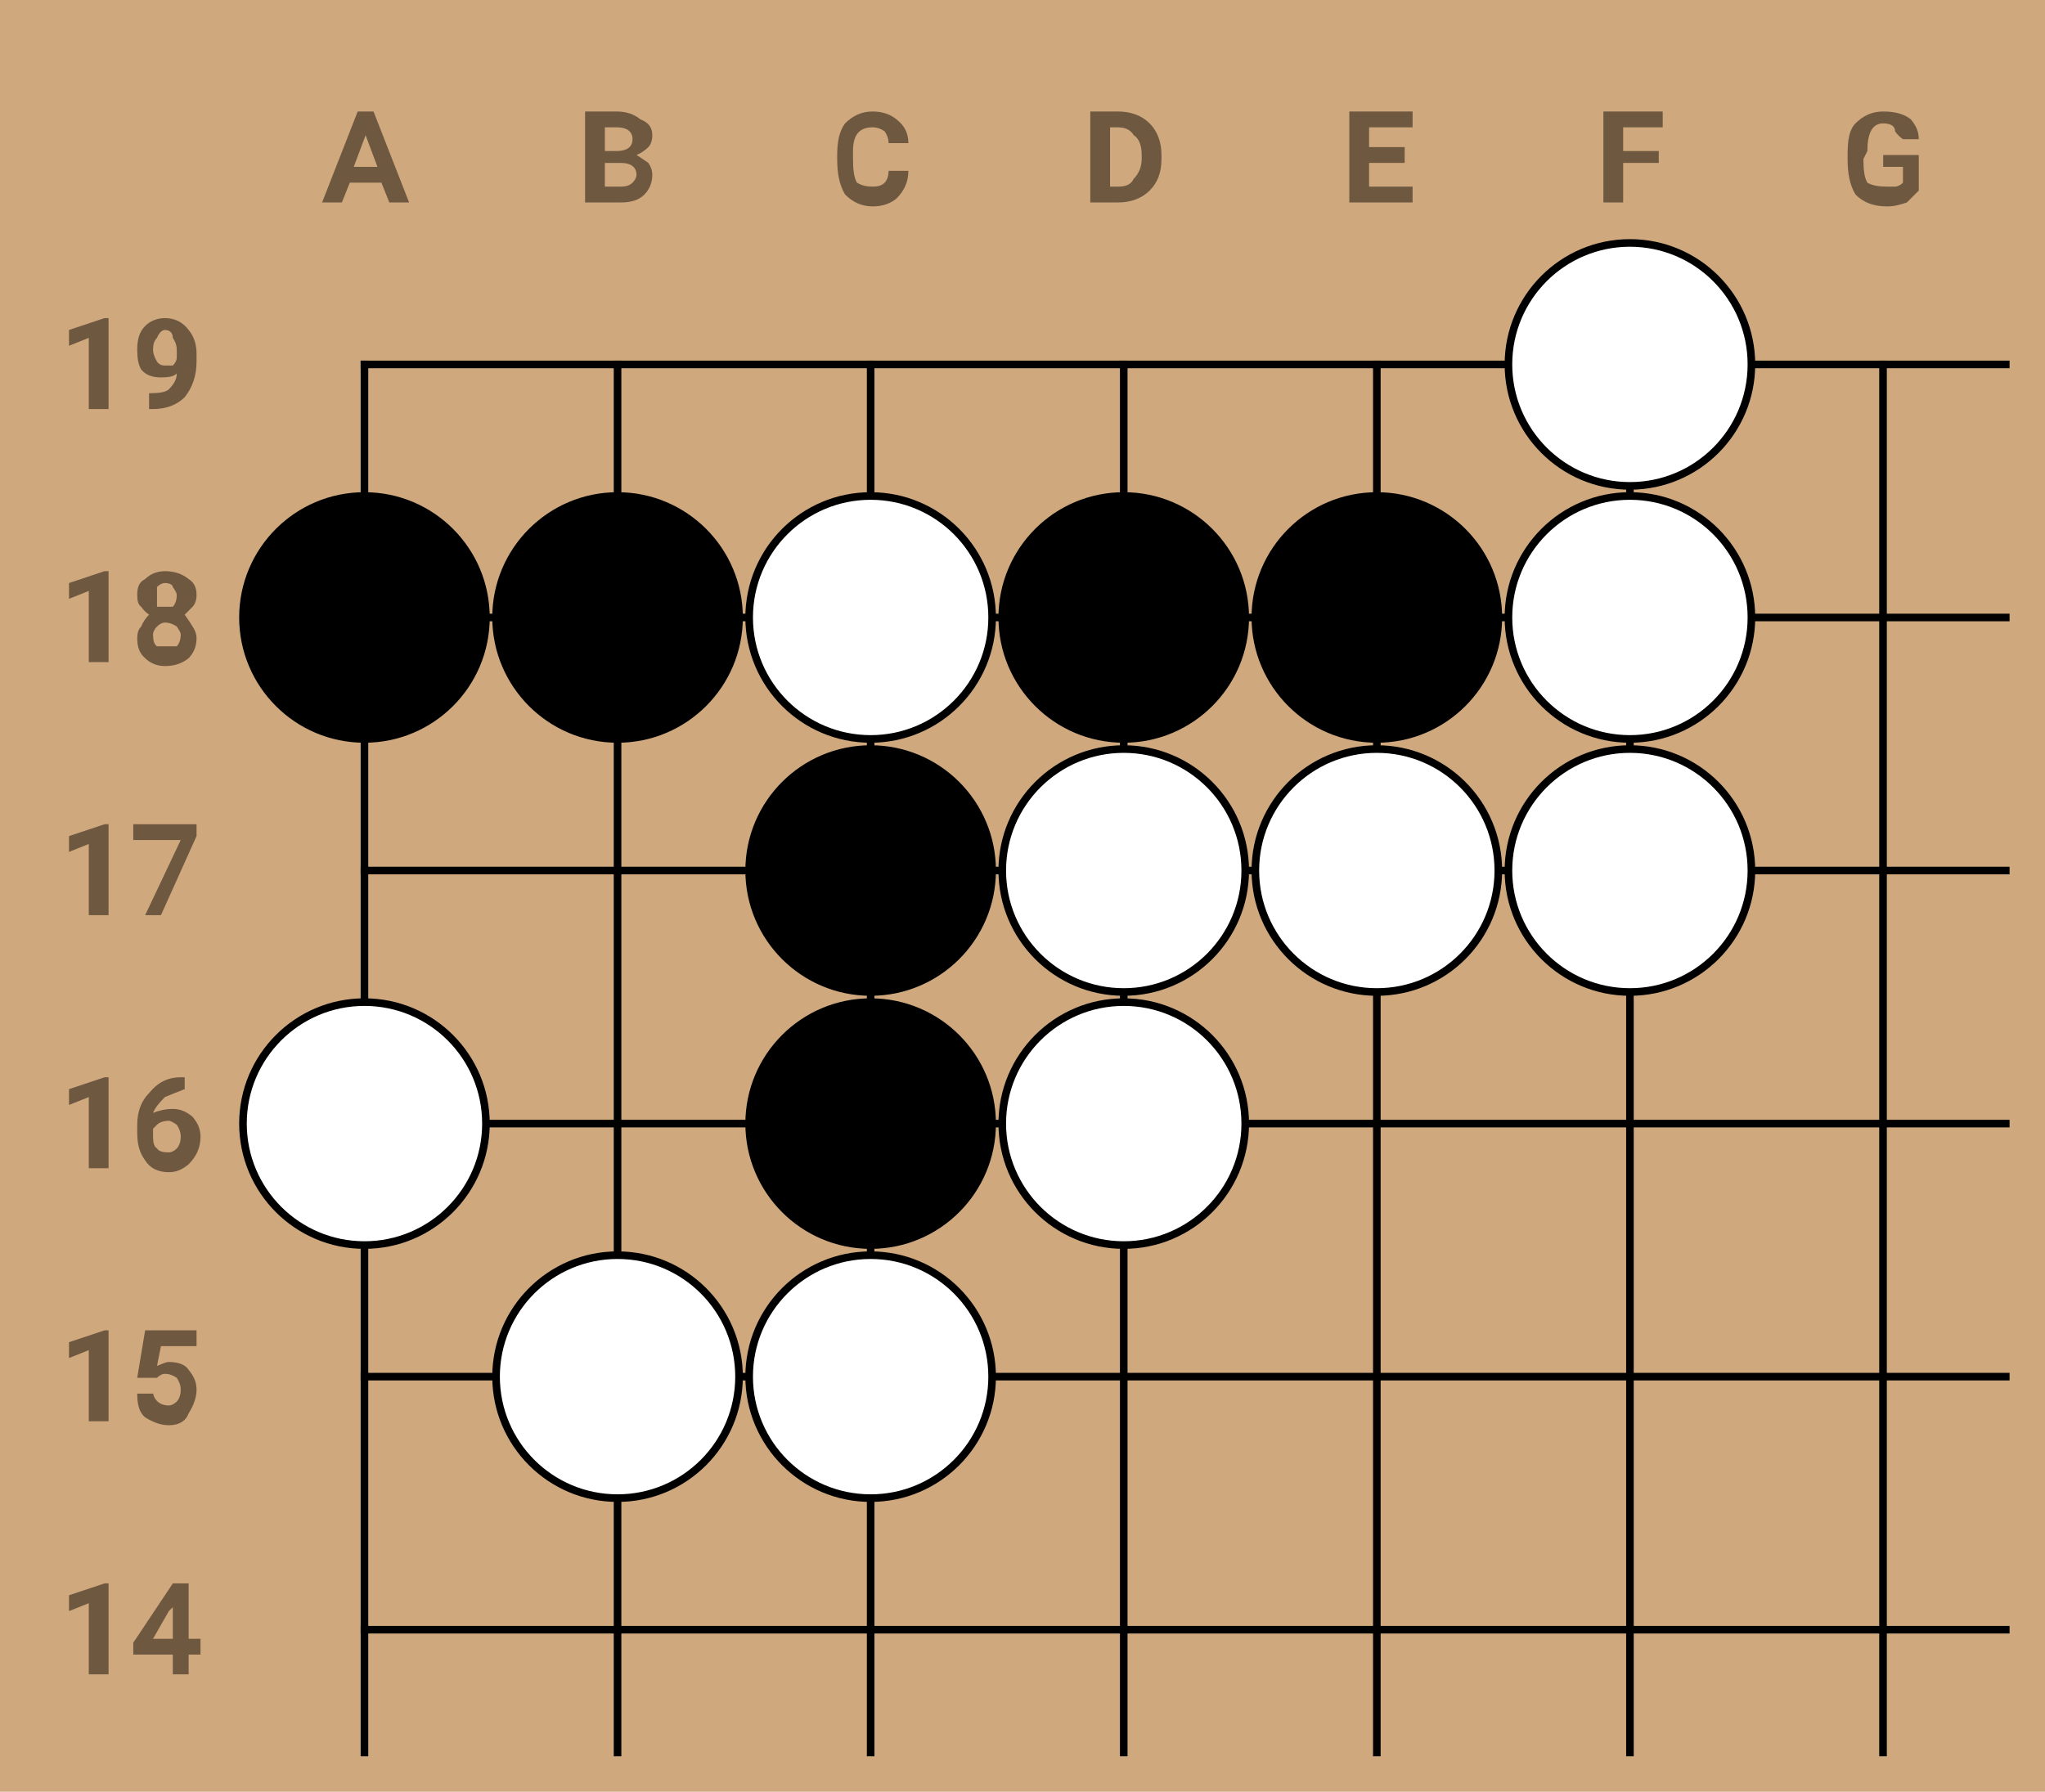
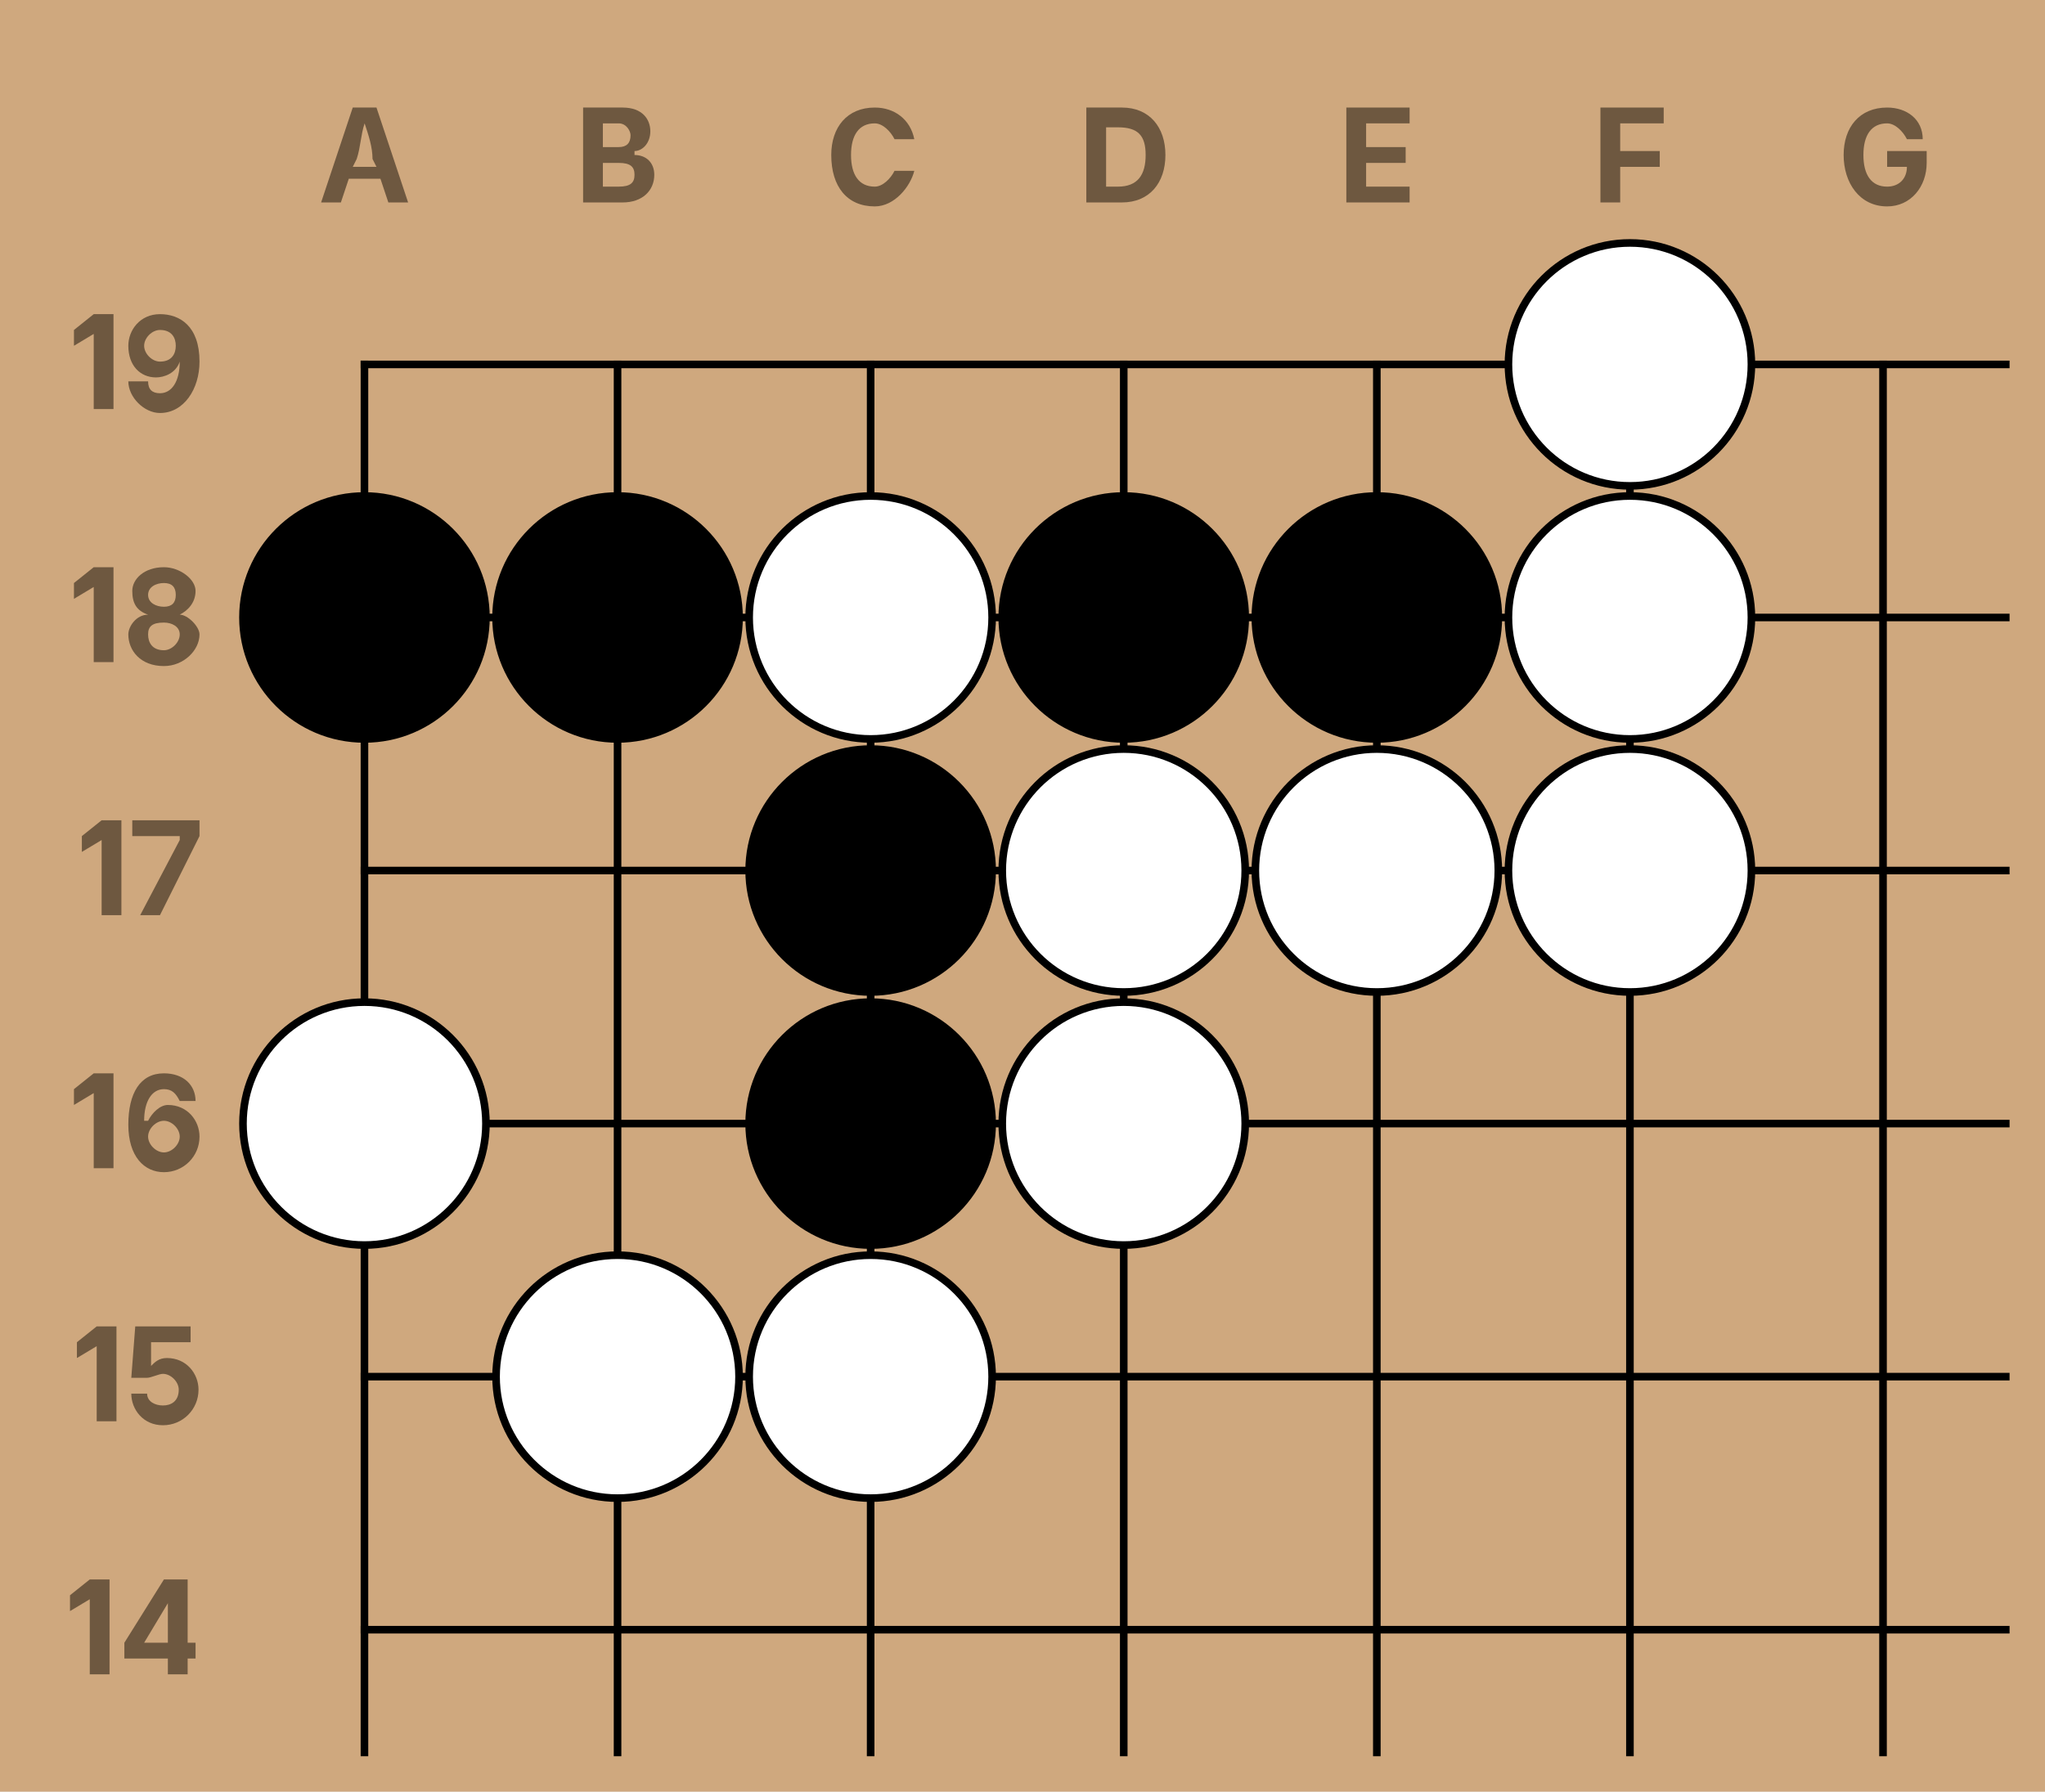
- <svg xmlns="http://www.w3.org/2000/svg" font-family="Roboto" font-size="0.5" font-weight="700" viewBox="0 0 400 350.495" width="400">
+ <svg xmlns="http://www.w3.org/2000/svg" font-family="Inter" font-size="0.5" font-weight="700" viewBox="0 0 400 350.495" width="400">
  <defs>
    <clipPath id="board-clip">
      <rect height="6" width="7" x="-0.5" y="-0.5" />
    </clipPath>
    <marker id="linehead" markerHeight="4" markerWidth="4" refX="2" refY="2">
      <circle cx="2" cy="2" r="2" />
    </marker>
    <marker id="arrowhead" markerHeight="5" markerWidth="7" orient="auto" refX="7" refY="2.5">
      <polygon points="0 0, 7 2.5, 0 5" />
    </marker>
  </defs>
  <rect fill="#cfa87e" height="100%" width="100%" x="0" y="0" />
  <g id="diagram" transform="scale(49.505, 49.505)">
    <g id="board-view" transform="translate(1.44, 1.44)">
      <g clip-path="url(#board-clip)" id="goban">
        <g id="lines" stroke="black" stroke-linecap="square" stroke-width="0.03">
          <line x1="0" x2="0" y1="0" y2="18" />
          <line x1="1" x2="1" y1="0" y2="18" />
          <line x1="2" x2="2" y1="0" y2="18" />
          <line x1="3" x2="3" y1="0" y2="18" />
          <line x1="4" x2="4" y1="0" y2="18" />
          <line x1="5" x2="5" y1="0" y2="18" />
          <line x1="6" x2="6" y1="0" y2="18" />
          <line x1="7" x2="7" y1="0" y2="18" />
          <line x1="8" x2="8" y1="0" y2="18" />
          <line x1="9" x2="9" y1="0" y2="18" />
          <line x1="10" x2="10" y1="0" y2="18" />
          <line x1="11" x2="11" y1="0" y2="18" />
          <line x1="12" x2="12" y1="0" y2="18" />
          <line x1="13" x2="13" y1="0" y2="18" />
          <line x1="14" x2="14" y1="0" y2="18" />
          <line x1="15" x2="15" y1="0" y2="18" />
          <line x1="16" x2="16" y1="0" y2="18" />
          <line x1="17" x2="17" y1="0" y2="18" />
          <line x1="18" x2="18" y1="0" y2="18" />
          <line x1="0" x2="18" y1="0" y2="0" />
          <line x1="0" x2="18" y1="1" y2="1" />
          <line x1="0" x2="18" y1="2" y2="2" />
          <line x1="0" x2="18" y1="3" y2="3" />
          <line x1="0" x2="18" y1="4" y2="4" />
          <line x1="0" x2="18" y1="5" y2="5" />
          <line x1="0" x2="18" y1="6" y2="6" />
          <line x1="0" x2="18" y1="7" y2="7" />
          <line x1="0" x2="18" y1="8" y2="8" />
          <line x1="0" x2="18" y1="9" y2="9" />
          <line x1="0" x2="18" y1="10" y2="10" />
          <line x1="0" x2="18" y1="11" y2="11" />
          <line x1="0" x2="18" y1="12" y2="12" />
          <line x1="0" x2="18" y1="13" y2="13" />
          <line x1="0" x2="18" y1="14" y2="14" />
          <line x1="0" x2="18" y1="15" y2="15" />
          <line x1="0" x2="18" y1="16" y2="16" />
          <line x1="0" x2="18" y1="17" y2="17" />
          <line x1="0" x2="18" y1="18" y2="18" />
          <g fill="black" id="hoshi" stroke="none">
            <circle cx="3" cy="3" r="0.09" />
            <circle cx="3" cy="9" r="0.09" />
            <circle cx="3" cy="15" r="0.09" />
            <circle cx="9" cy="3" r="0.09" />
            <circle cx="9" cy="9" r="0.09" />
            <circle cx="9" cy="15" r="0.09" />
            <circle cx="15" cy="3" r="0.09" />
            <circle cx="15" cy="9" r="0.09" />
            <circle cx="15" cy="15" r="0.09" />
          </g>
        </g>
        <g id="stones" stroke="none">
          <circle cx="5" cy="0" fill="white" r="0.48" stroke="black" stroke-width="0.03" />
          <circle cx="0" cy="1" fill="black" r="0.48" stroke="black" stroke-width="0.03" />
          <circle cx="1" cy="1" fill="black" r="0.48" stroke="black" stroke-width="0.03" />
          <circle cx="2" cy="1" fill="white" r="0.48" stroke="black" stroke-width="0.03" />
          <circle cx="3" cy="1" fill="black" r="0.48" stroke="black" stroke-width="0.03" />
          <circle cx="4" cy="1" fill="black" r="0.48" stroke="black" stroke-width="0.03" />
          <circle cx="5" cy="1" fill="white" r="0.48" stroke="black" stroke-width="0.03" />
          <circle cx="2" cy="2" fill="black" r="0.48" stroke="black" stroke-width="0.03" />
          <circle cx="3" cy="2" fill="white" r="0.48" stroke="black" stroke-width="0.03" />
          <circle cx="4" cy="2" fill="white" r="0.48" stroke="black" stroke-width="0.03" />
          <circle cx="5" cy="2" fill="white" r="0.48" stroke="black" stroke-width="0.03" />
          <circle cx="0" cy="3" fill="white" r="0.48" stroke="black" stroke-width="0.03" />
          <circle cx="2" cy="3" fill="black" r="0.48" stroke="black" stroke-width="0.03" />
          <circle cx="3" cy="3" fill="white" r="0.48" stroke="black" stroke-width="0.03" />
          <circle cx="1" cy="4" fill="white" r="0.48" stroke="black" stroke-width="0.03" />
          <circle cx="2" cy="4" fill="white" r="0.48" stroke="black" stroke-width="0.03" />
        </g>
        <g id="markup-marks" />
        <g id="markup-triangles" />
        <g id="markup-circles" />
        <g id="markup-squares" />
        <g id="markup-selected" />
        <g id="markup-dimmed" />
        <g id="markup-labels" />
        <g id="markup-lines" marker-end="url(#linehead)" marker-start="url(#linehead)" stroke="black" stroke-width="0.03" />
        <g id="markup-arrows" marker-end="url(#arrowhead)" stroke="black" stroke-width="0.03" />
      </g>
    </g>
    <g fill="#6e5840" id="board-labels" transform="translate(0.8, 0.8)">
      <g text-anchor="middle">
        <text x="0.64" y="0">A</text>
        <text x="1.64" y="0">B</text>
        <text x="2.64" y="0">C</text>
        <text x="3.64" y="0">D</text>
        <text x="4.64" y="0">E</text>
        <text x="5.64" y="0">F</text>
        <text x="6.64" y="0">G</text>
      </g>
      <g text-anchor="end">
        <text dy="0.35em" x="0" y="5.64">14</text>
        <text dy="0.35em" x="0" y="4.64">15</text>
        <text dy="0.35em" x="0" y="3.64">16</text>
        <text dy="0.35em" x="0" y="2.64">17</text>
        <text dy="0.35em" x="0" y="1.64">18</text>
        <text dy="0.35em" x="0" y="0.64">19</text>
      </g>
    </g>
  </g>
</svg>
